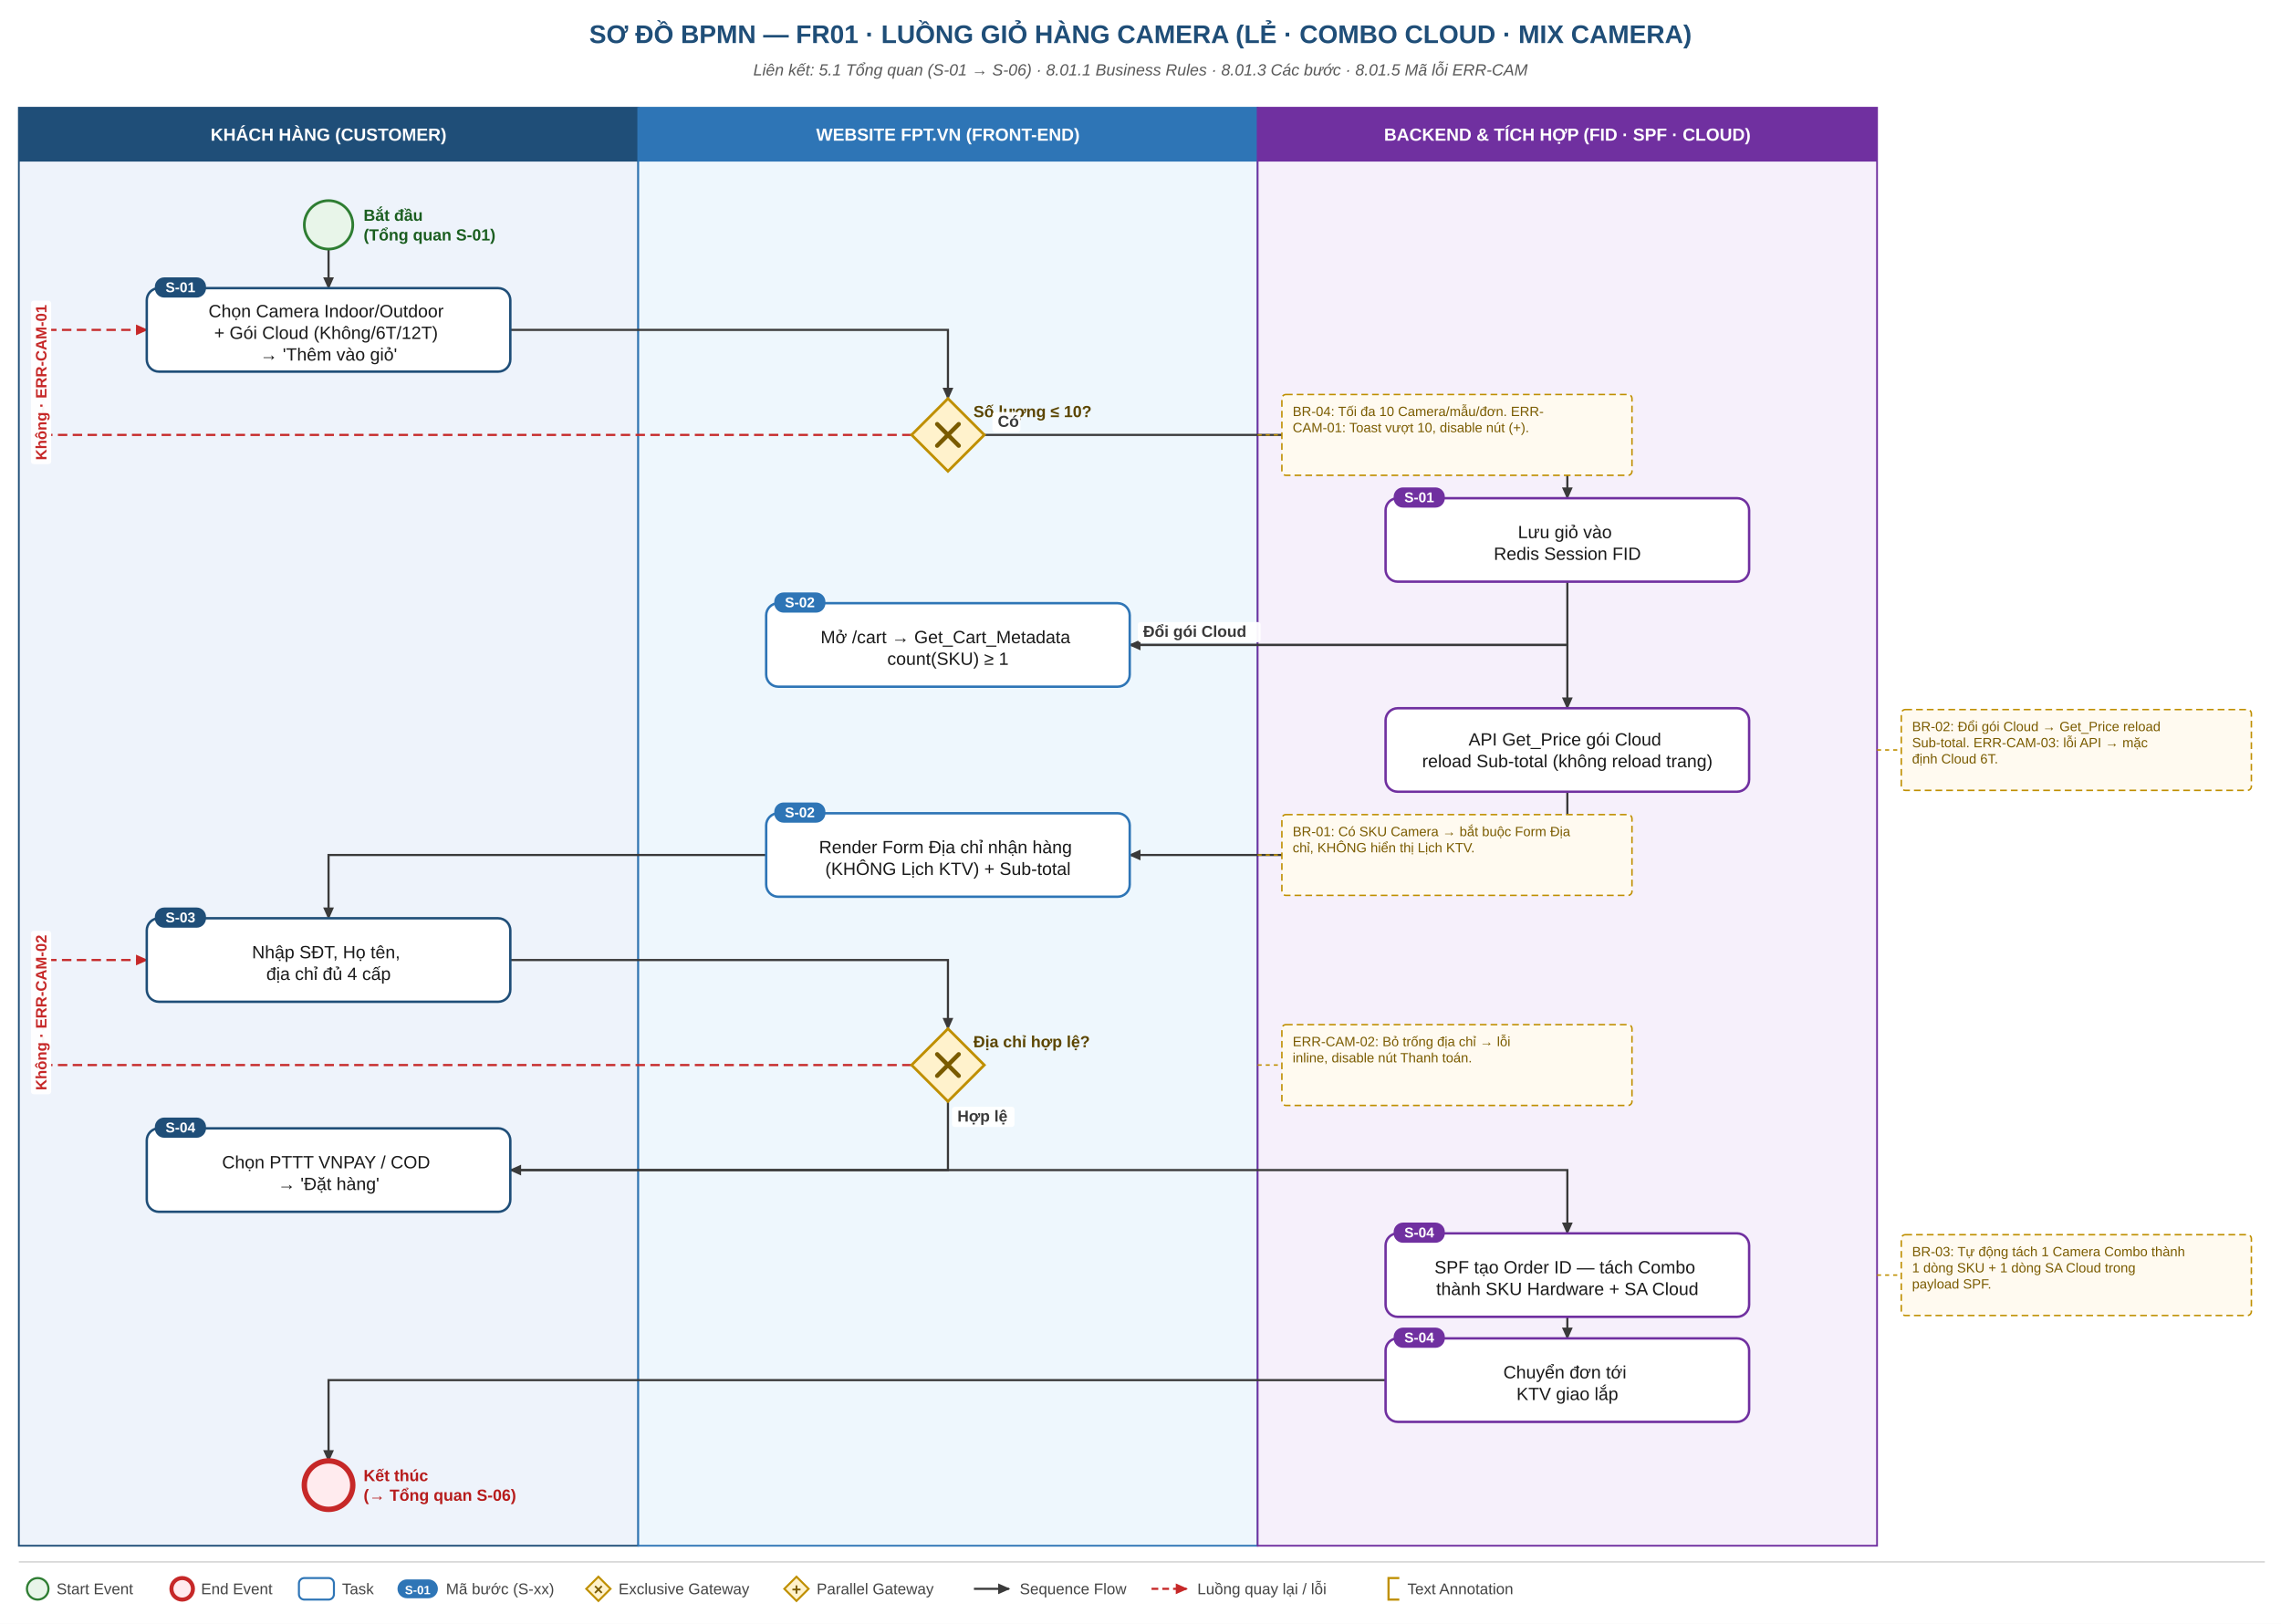
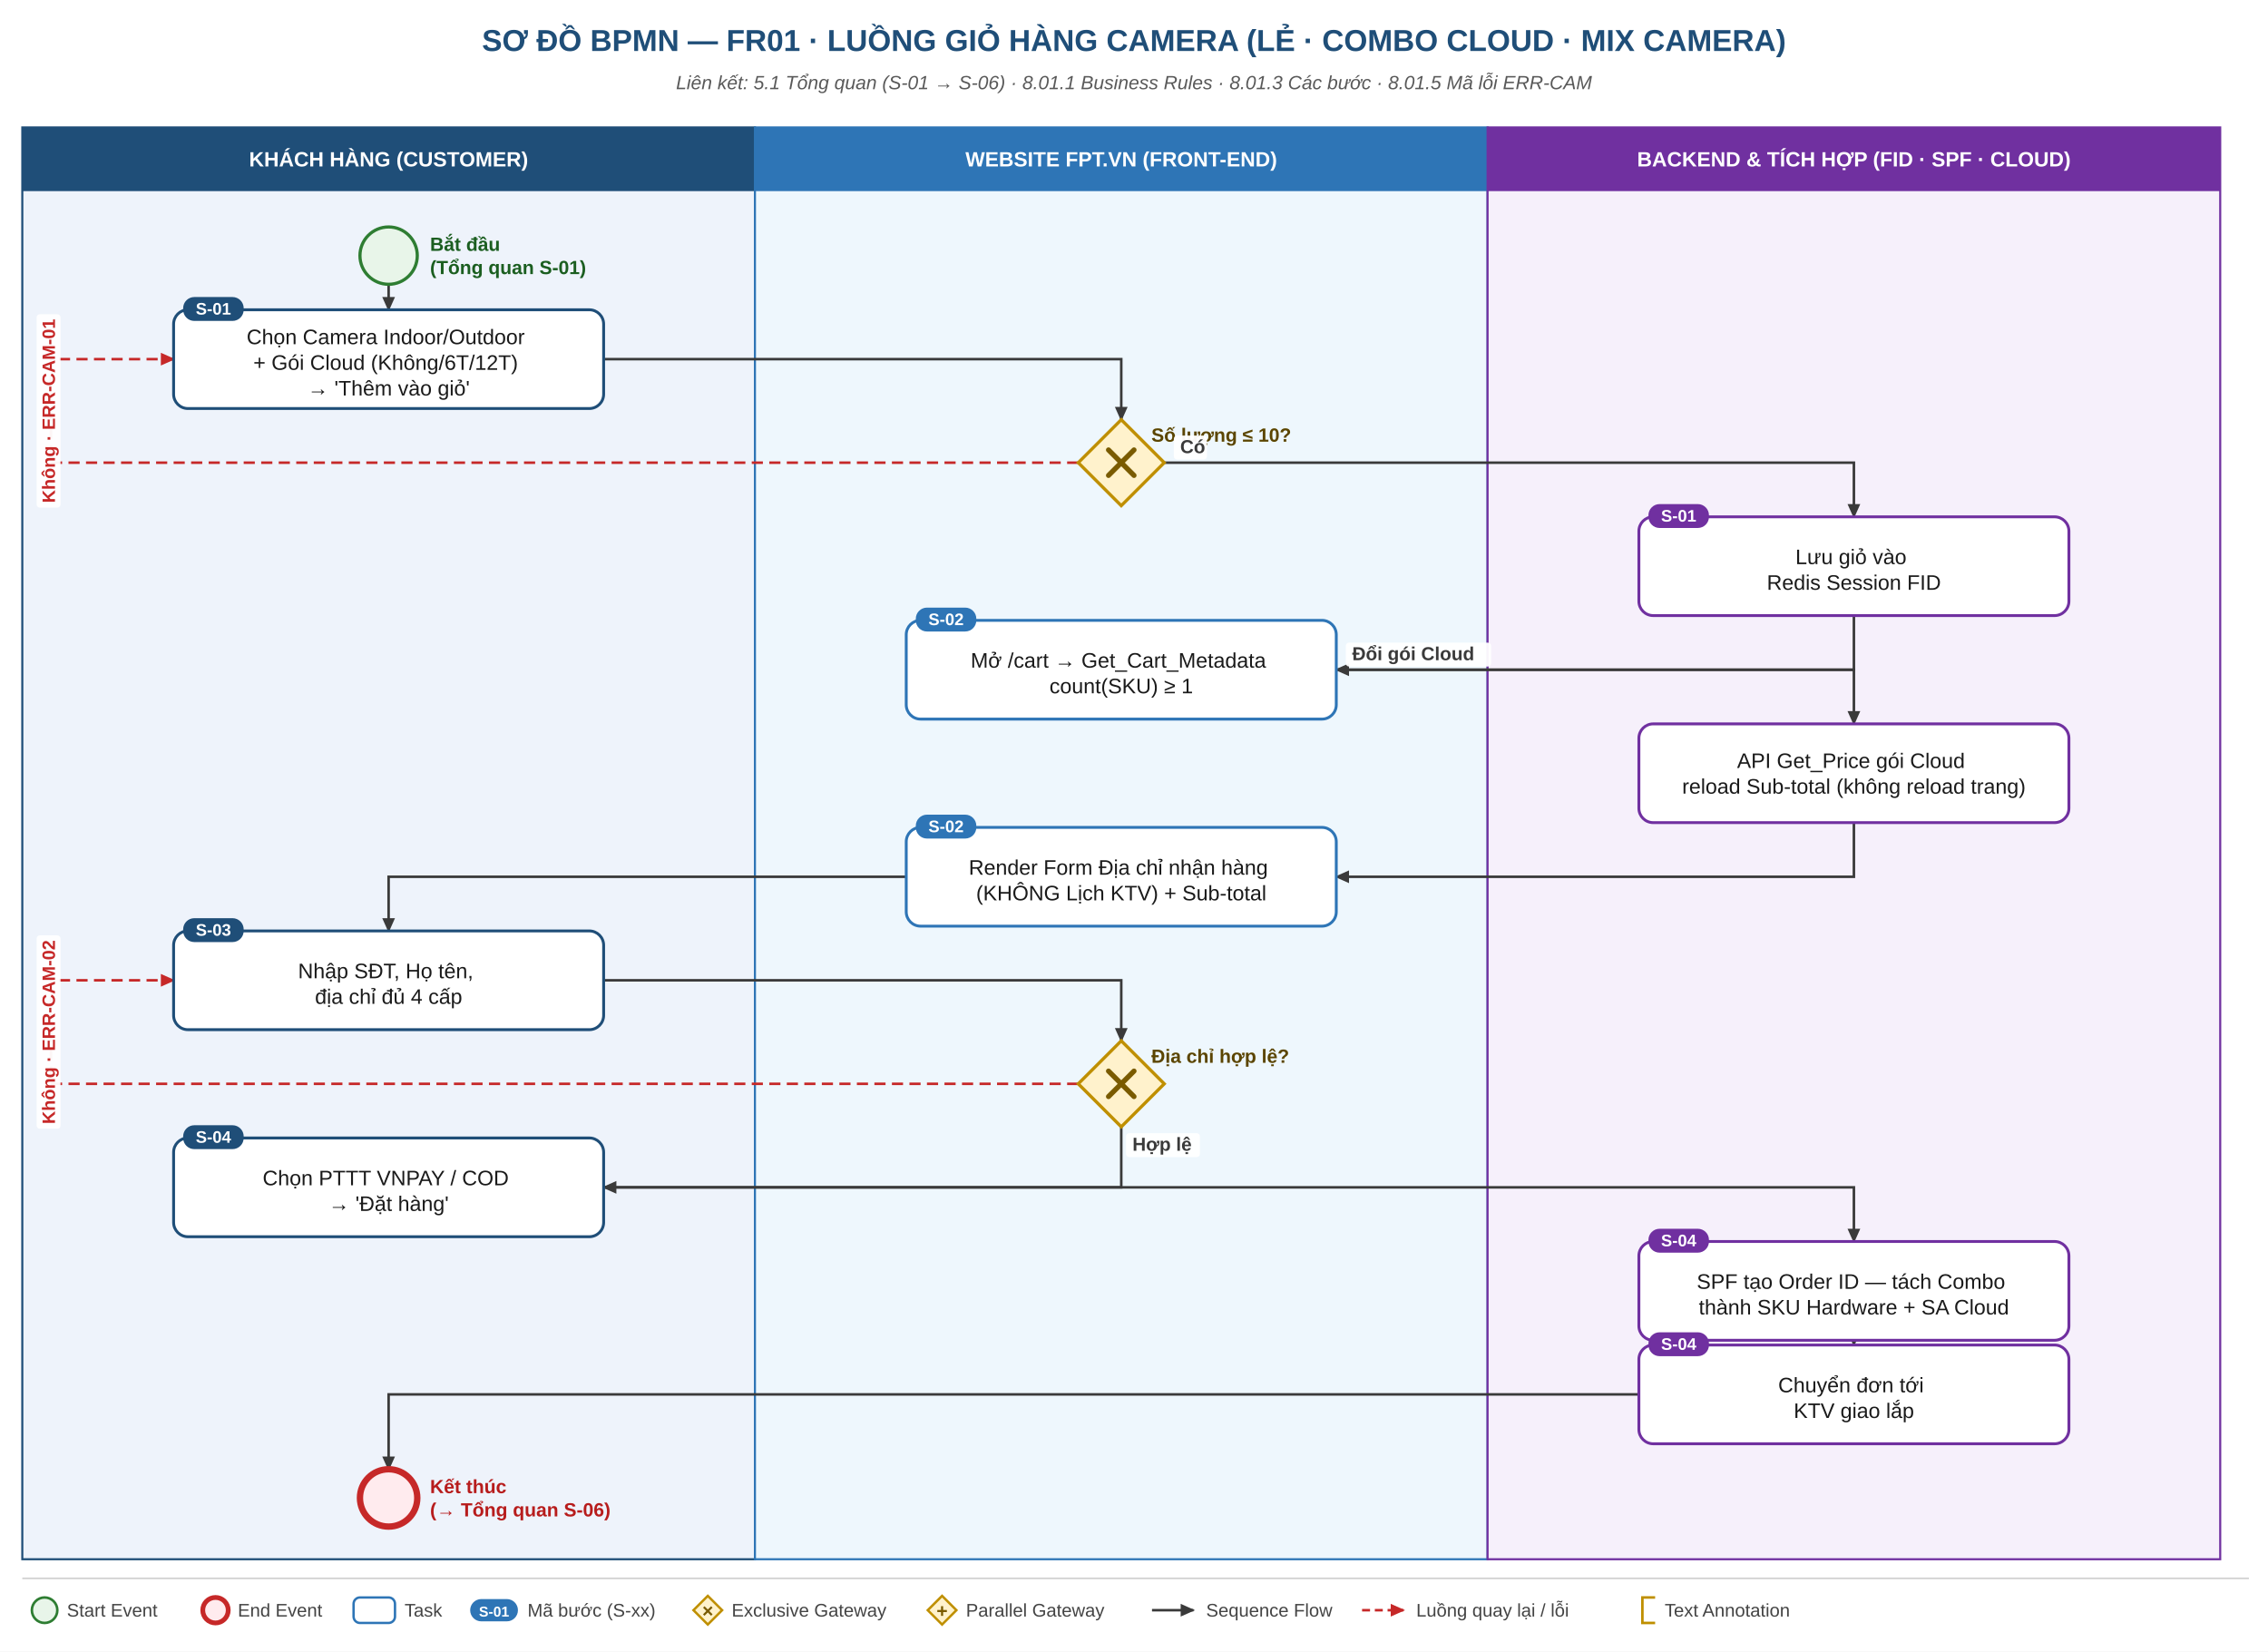
- <svg xmlns="http://www.w3.org/2000/svg" width="1694" height="1206" viewBox="0 0 1694 1206" font-family="Arial, Helvetica, sans-serif">
-   <rect width="1694" height="1206" fill="#ffffff" />
+ <svg xmlns="http://www.w3.org/2000/svg" width="1424" height="1037" viewBox="0 0 1424 1037" font-family="Arial, Helvetica, sans-serif">
+   <rect width="1424" height="1037" fill="#ffffff" />
  <defs>
    <marker id="a" markerWidth="10" markerHeight="10" refX="8" refY="4" orient="auto" markerUnits="userSpaceOnUse">
      <path d="M0,0 L9,4 L0,8 Z" fill="#3a3a3a" />
    </marker>
    <marker id="ar" markerWidth="10" markerHeight="10" refX="8" refY="4" orient="auto" markerUnits="userSpaceOnUse">
      <path d="M0,0 L9,4 L0,8 Z" fill="#c62828" />
    </marker>
  </defs>
-   <text x="847.0" y="32" font-size="19" font-weight="bold" fill="#1f4e78" text-anchor="middle">SƠ ĐỒ BPMN — FR01 · LUỒNG GIỎ HÀNG CAMERA (LẺ · COMBO CLOUD · MIX CAMERA)</text>
-   <text x="847.0" y="56" font-size="12" fill="#595959" font-style="italic" text-anchor="middle">Liên kết: 5.1 Tổng quan (S-01 → S-06) · 8.01.1 Business Rules · 8.01.3 Các bước · 8.01.5 Mã lỗi ERR-CAM</text>
-   <rect x="14" y="80" width="460" height="1068" fill="#eef3fb" stroke="#1f4e78" stroke-width="1.3" />
+   <text x="712.0" y="32" font-size="19" font-weight="bold" fill="#1f4e78" text-anchor="middle">SƠ ĐỒ BPMN — FR01 · LUỒNG GIỎ HÀNG CAMERA (LẺ · COMBO CLOUD · MIX CAMERA)</text>
+   <text x="712.0" y="56" font-size="12" fill="#595959" font-style="italic" text-anchor="middle">Liên kết: 5.1 Tổng quan (S-01 → S-06) · 8.01.1 Business Rules · 8.01.3 Các bước · 8.01.5 Mã lỗi ERR-CAM</text>
+   <rect x="14" y="80" width="460" height="899" fill="#eef3fb" stroke="#1f4e78" stroke-width="1.3" />
  <rect x="14" y="80" width="460" height="40" fill="#1f4e78" />
  <text x="244.0" y="104.5" font-size="13" font-weight="bold" fill="#fff" text-anchor="middle">KHÁCH HÀNG (CUSTOMER)</text>
-   <rect x="474" y="80" width="460" height="1068" fill="#eef7fd" stroke="#2e75b6" stroke-width="1.3" />
+   <rect x="474" y="80" width="460" height="899" fill="#eef7fd" stroke="#2e75b6" stroke-width="1.3" />
  <rect x="474" y="80" width="460" height="40" fill="#2e75b6" />
  <text x="704.0" y="104.5" font-size="13" font-weight="bold" fill="#fff" text-anchor="middle">WEBSITE FPT.VN (FRONT-END)</text>
-   <rect x="934" y="80" width="460" height="1068" fill="#f6f0fb" stroke="#7030a0" stroke-width="1.3" />
+   <rect x="934" y="80" width="460" height="899" fill="#f6f0fb" stroke="#7030a0" stroke-width="1.3" />
  <rect x="934" y="80" width="460" height="40" fill="#7030a0" />
  <text x="1164.0" y="104.5" font-size="13" font-weight="bold" fill="#fff" text-anchor="middle">BACKEND &amp; TÍCH HỢP (FID · SPF · CLOUD)</text>
-   <path d="M244.0,185.0 L244.0,214.0" fill="none" stroke="#3a3a3a" stroke-width="1.6" marker-end="url(#a)" />
-   <path d="M379.0,245.0 L704.0,245.0 L704.0,296.0" fill="none" stroke="#3a3a3a" stroke-width="1.6" marker-end="url(#a)" />
-   <path d="M731.0,323.0 L1164.0,323.0 L1164.0,370.0" fill="none" stroke="#3a3a3a" stroke-width="1.6" marker-end="url(#a)" />
-   <path d="M677.0,323.0 L32.0,323.0 L32.0,245.0 L109.0,245.0" fill="none" stroke="#c62828" stroke-width="1.6" stroke-dasharray="7,4" marker-end="url(#ar)" />
-   <path d="M1164.0,432.0 L1164.0,479.0 L839.0,479.0" fill="none" stroke="#3a3a3a" stroke-width="1.6" marker-end="url(#a)" />
-   <path d="M839.0,479.0 L1164.0,479.0 L1164.0,526.0" fill="none" stroke="#3a3a3a" stroke-width="1.6" marker-end="url(#a)" />
-   <path d="M1164.0,588.0 L1164.0,635.0 L839.0,635.0" fill="none" stroke="#3a3a3a" stroke-width="1.6" marker-end="url(#a)" />
-   <path d="M569.0,635.0 L244.0,635.0 L244.0,682.0" fill="none" stroke="#3a3a3a" stroke-width="1.6" marker-end="url(#a)" />
-   <path d="M379.0,713.0 L704.0,713.0 L704.0,764.0" fill="none" stroke="#3a3a3a" stroke-width="1.6" marker-end="url(#a)" />
-   <path d="M704.0,818.0 L704.0,869.0 L379.0,869.0" fill="none" stroke="#3a3a3a" stroke-width="1.6" marker-end="url(#a)" />
-   <path d="M677.0,791.0 L32.0,791.0 L32.0,713.0 L109.0,713.0" fill="none" stroke="#c62828" stroke-width="1.6" stroke-dasharray="7,4" marker-end="url(#ar)" />
-   <path d="M379.0,869.0 L1164.0,869.0 L1164.0,916.0" fill="none" stroke="#3a3a3a" stroke-width="1.6" marker-end="url(#a)" />
-   <path d="M1164.0,978.0 L1164.0,994.0" fill="none" stroke="#3a3a3a" stroke-width="1.6" marker-end="url(#a)" />
-   <path d="M1029.0,1025.0 L244.0,1025.0 L244.0,1085.0" fill="none" stroke="#3a3a3a" stroke-width="1.6" marker-end="url(#a)" />
-   <path d="M934,323.0 L952,323.0" stroke="#bf8f00" stroke-width="1.1" stroke-dasharray="3,3" />
-   <rect x="952" y="293.0" width="260" height="60" fill="#fffaf0" stroke="#bf8f00" stroke-width="1.1" stroke-dasharray="5,3" rx="3" />
-   <text x="960" y="309.0" font-size="10" fill="#7a5b00">BR-04: Tối đa 10 Camera/mẫu/đơn. ERR-</text>
-   <text x="960" y="321.0" font-size="10" fill="#7a5b00">CAM-01: Toast vượt 10, disable nút (+).</text>
-   <path d="M1394,557.0 L1412,557.0" stroke="#bf8f00" stroke-width="1.1" stroke-dasharray="3,3" />
-   <rect x="1412" y="527.0" width="260" height="60" fill="#fffaf0" stroke="#bf8f00" stroke-width="1.1" stroke-dasharray="5,3" rx="3" />
-   <text x="1420" y="543.0" font-size="10" fill="#7a5b00">BR-02: Đổi gói Cloud → Get_Price reload</text>
-   <text x="1420" y="555.0" font-size="10" fill="#7a5b00">Sub-total. ERR-CAM-03: lỗi API → mặc</text>
-   <text x="1420" y="567.0" font-size="10" fill="#7a5b00">định Cloud 6T.</text>
-   <path d="M934,635.0 L952,635.0" stroke="#bf8f00" stroke-width="1.1" stroke-dasharray="3,3" />
-   <rect x="952" y="605.0" width="260" height="60" fill="#fffaf0" stroke="#bf8f00" stroke-width="1.1" stroke-dasharray="5,3" rx="3" />
-   <text x="960" y="621.0" font-size="10" fill="#7a5b00">BR-01: Có SKU Camera → bắt buộc Form Địa</text>
-   <text x="960" y="633.0" font-size="10" fill="#7a5b00">chỉ, KHÔNG hiển thị Lịch KTV.</text>
-   <path d="M934,791.0 L952,791.0" stroke="#bf8f00" stroke-width="1.1" stroke-dasharray="3,3" />
-   <rect x="952" y="761.0" width="260" height="60" fill="#fffaf0" stroke="#bf8f00" stroke-width="1.1" stroke-dasharray="5,3" rx="3" />
-   <text x="960" y="777.0" font-size="10" fill="#7a5b00">ERR-CAM-02: Bỏ trống địa chỉ → lỗi</text>
-   <text x="960" y="789.0" font-size="10" fill="#7a5b00">inline, disable nút Thanh toán.</text>
-   <path d="M1394,947.0 L1412,947.0" stroke="#bf8f00" stroke-width="1.1" stroke-dasharray="3,3" />
-   <rect x="1412" y="917.0" width="260" height="60" fill="#fffaf0" stroke="#bf8f00" stroke-width="1.1" stroke-dasharray="5,3" rx="3" />
-   <text x="1420" y="933.0" font-size="10" fill="#7a5b00">BR-03: Tự động tách 1 Camera Combo thành</text>
-   <text x="1420" y="945.0" font-size="10" fill="#7a5b00">1 dòng SKU + 1 dòng SA Cloud trong</text>
-   <text x="1420" y="957.0" font-size="10" fill="#7a5b00">payload SPF.</text>
-   <circle cx="244.0" cy="167.0" r="18" fill="#e8f5e9" stroke="#2e7d32" stroke-width="2" />
-   <text x="270.0" y="164.0" font-size="12" fill="#1b5e20" font-weight="bold" text-anchor="start">
+   <path d="M244.0,178.5 L244.0,194.5" fill="none" stroke="#3a3a3a" stroke-width="1.6" marker-end="url(#a)" />
+   <path d="M379.0,225.5 L704.0,225.5 L704.0,263.5" fill="none" stroke="#3a3a3a" stroke-width="1.6" marker-end="url(#a)" />
+   <path d="M731.0,290.5 L1164.0,290.5 L1164.0,324.5" fill="none" stroke="#3a3a3a" stroke-width="1.6" marker-end="url(#a)" />
+   <path d="M677.0,290.5 L32.0,290.5 L32.0,225.5 L109.0,225.5" fill="none" stroke="#c62828" stroke-width="1.6" stroke-dasharray="7,4" marker-end="url(#ar)" />
+   <path d="M1164.0,386.5 L1164.0,420.5 L839.0,420.5" fill="none" stroke="#3a3a3a" stroke-width="1.6" marker-end="url(#a)" />
+   <path d="M839.0,420.5 L1164.0,420.5 L1164.0,454.5" fill="none" stroke="#3a3a3a" stroke-width="1.6" marker-end="url(#a)" />
+   <path d="M1164.0,516.5 L1164.0,550.5 L839.0,550.5" fill="none" stroke="#3a3a3a" stroke-width="1.6" marker-end="url(#a)" />
+   <path d="M569.0,550.5 L244.0,550.5 L244.0,584.5" fill="none" stroke="#3a3a3a" stroke-width="1.6" marker-end="url(#a)" />
+   <path d="M379.0,615.5 L704.0,615.5 L704.0,653.5" fill="none" stroke="#3a3a3a" stroke-width="1.6" marker-end="url(#a)" />
+   <path d="M704.0,707.5 L704.0,745.5 L379.0,745.5" fill="none" stroke="#3a3a3a" stroke-width="1.6" marker-end="url(#a)" />
+   <path d="M677.0,680.5 L32.0,680.5 L32.0,615.5 L109.0,615.5" fill="none" stroke="#c62828" stroke-width="1.6" stroke-dasharray="7,4" marker-end="url(#ar)" />
+   <path d="M379.0,745.5 L1164.0,745.5 L1164.0,779.5" fill="none" stroke="#3a3a3a" stroke-width="1.6" marker-end="url(#a)" />
+   <path d="M1164.0,841.5 L1164.0,844.5" fill="none" stroke="#3a3a3a" stroke-width="1.6" marker-end="url(#a)" />
+   <path d="M1029.0,875.5 L244.0,875.5 L244.0,922.5" fill="none" stroke="#3a3a3a" stroke-width="1.6" marker-end="url(#a)" />
+   <circle cx="244.0" cy="160.5" r="18" fill="#e8f5e9" stroke="#2e7d32" stroke-width="2" />
+   <text x="270.0" y="157.5" font-size="12" fill="#1b5e20" font-weight="bold" text-anchor="start">
    <tspan x="270.0" dy="0.0">Bắt đầu</tspan>
    <tspan x="270.0" dy="14.6">(Tổng quan S-01)</tspan>
  </text>
-   <rect x="109.0" y="214.0" width="270" height="62" rx="9" fill="#ffffff" stroke="#1f4e78" stroke-width="1.8" />
-   <text x="244.0" y="235.6" font-size="13.2" fill="#1a1a1a" font-weight="normal" text-anchor="middle">
+   <rect x="109.0" y="194.5" width="270" height="62" rx="9" fill="#ffffff" stroke="#1f4e78" stroke-width="1.8" />
+   <text x="244.0" y="216.1" font-size="13.2" fill="#1a1a1a" font-weight="normal" text-anchor="middle">
    <tspan x="244.0" dy="0.0">Chọn Camera Indoor/Outdoor</tspan>
    <tspan x="244.0" dy="16.1">+ Gói Cloud (Không/6T/12T)</tspan>
    <tspan x="244.0" dy="16.1">→ 'Thêm vào giỏ'</tspan>
  </text>
-   <rect x="115.0" y="206.0" width="38" height="15" rx="7" fill="#1f4e78" />
-   <text x="134.0" y="217.0" font-size="10.5" font-weight="bold" fill="#fff" text-anchor="middle">S-01</text>
-   <polygon points="704.0,296.0 731.0,323.0 704.0,350.0 677.0,323.0" fill="#fff2cc" stroke="#bf8f00" stroke-width="2" />
-   <path d="M696.0,315.0 L712.0,331.0 M712.0,315.0 L696.0,331.0" stroke="#7a5b00" stroke-width="3.2" stroke-linecap="round" />
-   <text x="722.9" y="309.8" font-size="12" fill="#5b4500" font-weight="bold" text-anchor="start">
+   <rect x="115.0" y="186.5" width="38" height="15" rx="7" fill="#1f4e78" />
+   <text x="134.0" y="197.5" font-size="10.5" font-weight="bold" fill="#fff" text-anchor="middle">S-01</text>
+   <polygon points="704.0,263.5 731.0,290.5 704.0,317.5 677.0,290.5" fill="#fff2cc" stroke="#bf8f00" stroke-width="2" />
+   <path d="M696.0,282.5 L712.0,298.5 M712.0,282.5 L696.0,298.5" stroke="#7a5b00" stroke-width="3.2" stroke-linecap="round" />
+   <text x="722.9" y="277.3" font-size="12" fill="#5b4500" font-weight="bold" text-anchor="start">
    <tspan x="722.9" dy="0.0">Số lượng ≤ 10?</tspan>
  </text>
-   <rect x="1029.0" y="370.0" width="270" height="62" rx="9" fill="#ffffff" stroke="#7030a0" stroke-width="1.8" />
-   <text x="1164.0" y="399.7" font-size="13.2" fill="#1a1a1a" font-weight="normal" text-anchor="middle">
+   <rect x="1029.0" y="324.5" width="270" height="62" rx="9" fill="#ffffff" stroke="#7030a0" stroke-width="1.8" />
+   <text x="1164.0" y="354.2" font-size="13.2" fill="#1a1a1a" font-weight="normal" text-anchor="middle">
    <tspan x="1164.0" dy="0.0">Lưu giỏ vào</tspan>
    <tspan x="1164.0" dy="16.1">Redis Session FID</tspan>
  </text>
-   <rect x="1035.0" y="362.0" width="38" height="15" rx="7" fill="#7030a0" />
-   <text x="1054.0" y="373.0" font-size="10.5" font-weight="bold" fill="#fff" text-anchor="middle">S-01</text>
-   <rect x="569.0" y="448.0" width="270" height="62" rx="9" fill="#ffffff" stroke="#2e75b6" stroke-width="1.8" />
-   <text x="704.0" y="477.7" font-size="13.2" fill="#1a1a1a" font-weight="normal" text-anchor="middle">
+   <rect x="1035.0" y="316.5" width="38" height="15" rx="7" fill="#7030a0" />
+   <text x="1054.0" y="327.5" font-size="10.5" font-weight="bold" fill="#fff" text-anchor="middle">S-01</text>
+   <rect x="569.0" y="389.5" width="270" height="62" rx="9" fill="#ffffff" stroke="#2e75b6" stroke-width="1.8" />
+   <text x="704.0" y="419.2" font-size="13.2" fill="#1a1a1a" font-weight="normal" text-anchor="middle">
    <tspan x="704.0" dy="0.0">Mở /cart → Get_Cart_Metadata</tspan>
    <tspan x="704.0" dy="16.1">count(SKU) ≥ 1</tspan>
  </text>
-   <rect x="575.0" y="440.0" width="38" height="15" rx="7" fill="#2e75b6" />
-   <text x="594.0" y="451.0" font-size="10.5" font-weight="bold" fill="#fff" text-anchor="middle">S-02</text>
-   <rect x="1029.0" y="526.0" width="270" height="62" rx="9" fill="#ffffff" stroke="#7030a0" stroke-width="1.8" />
-   <text x="1164.0" y="553.7" font-size="13.2" fill="#1a1a1a" font-weight="normal" text-anchor="middle">
+   <rect x="575.0" y="381.5" width="38" height="15" rx="7" fill="#2e75b6" />
+   <text x="594.0" y="392.5" font-size="10.5" font-weight="bold" fill="#fff" text-anchor="middle">S-02</text>
+   <rect x="1029.0" y="454.5" width="270" height="62" rx="9" fill="#ffffff" stroke="#7030a0" stroke-width="1.8" />
+   <text x="1164.0" y="482.2" font-size="13.2" fill="#1a1a1a" font-weight="normal" text-anchor="middle">
    <tspan x="1164.0" dy="0.0">API Get_Price gói Cloud</tspan>
    <tspan x="1164.0" dy="16.1">reload Sub-total (không reload trang)</tspan>
  </text>
-   <rect x="569.0" y="604.0" width="270" height="62" rx="9" fill="#ffffff" stroke="#2e75b6" stroke-width="1.8" />
-   <text x="704.0" y="633.7" font-size="13.2" fill="#1a1a1a" font-weight="normal" text-anchor="middle">
+   <rect x="569.0" y="519.5" width="270" height="62" rx="9" fill="#ffffff" stroke="#2e75b6" stroke-width="1.8" />
+   <text x="704.0" y="549.2" font-size="13.2" fill="#1a1a1a" font-weight="normal" text-anchor="middle">
    <tspan x="704.0" dy="0.0">Render Form Địa chỉ nhận hàng</tspan>
    <tspan x="704.0" dy="16.1">(KHÔNG Lịch KTV) + Sub-total</tspan>
  </text>
-   <rect x="575.0" y="596.0" width="38" height="15" rx="7" fill="#2e75b6" />
-   <text x="594.0" y="607.0" font-size="10.5" font-weight="bold" fill="#fff" text-anchor="middle">S-02</text>
-   <rect x="109.0" y="682.0" width="270" height="62" rx="9" fill="#ffffff" stroke="#1f4e78" stroke-width="1.8" />
-   <text x="244.0" y="711.7" font-size="13.2" fill="#1a1a1a" font-weight="normal" text-anchor="middle">
+   <rect x="575.0" y="511.5" width="38" height="15" rx="7" fill="#2e75b6" />
+   <text x="594.0" y="522.5" font-size="10.5" font-weight="bold" fill="#fff" text-anchor="middle">S-02</text>
+   <rect x="109.0" y="584.5" width="270" height="62" rx="9" fill="#ffffff" stroke="#1f4e78" stroke-width="1.8" />
+   <text x="244.0" y="614.2" font-size="13.2" fill="#1a1a1a" font-weight="normal" text-anchor="middle">
    <tspan x="244.0" dy="0.0">Nhập SĐT, Họ tên,</tspan>
    <tspan x="244.0" dy="16.1">địa chỉ đủ 4 cấp</tspan>
  </text>
-   <rect x="115.0" y="674.0" width="38" height="15" rx="7" fill="#1f4e78" />
-   <text x="134.0" y="685.0" font-size="10.5" font-weight="bold" fill="#fff" text-anchor="middle">S-03</text>
-   <polygon points="704.0,764.0 731.0,791.0 704.0,818.0 677.0,791.0" fill="#fff2cc" stroke="#bf8f00" stroke-width="2" />
-   <path d="M696.0,783.0 L712.0,799.0 M712.0,783.0 L696.0,799.0" stroke="#7a5b00" stroke-width="3.2" stroke-linecap="round" />
-   <text x="722.9" y="777.8" font-size="12" fill="#5b4500" font-weight="bold" text-anchor="start">
+   <rect x="115.0" y="576.5" width="38" height="15" rx="7" fill="#1f4e78" />
+   <text x="134.0" y="587.5" font-size="10.5" font-weight="bold" fill="#fff" text-anchor="middle">S-03</text>
+   <polygon points="704.0,653.5 731.0,680.5 704.0,707.5 677.0,680.5" fill="#fff2cc" stroke="#bf8f00" stroke-width="2" />
+   <path d="M696.0,672.5 L712.0,688.5 M712.0,672.5 L696.0,688.5" stroke="#7a5b00" stroke-width="3.2" stroke-linecap="round" />
+   <text x="722.9" y="667.3" font-size="12" fill="#5b4500" font-weight="bold" text-anchor="start">
    <tspan x="722.9" dy="0.0">Địa chỉ hợp lệ?</tspan>
  </text>
-   <rect x="109.0" y="838.0" width="270" height="62" rx="9" fill="#ffffff" stroke="#1f4e78" stroke-width="1.8" />
-   <text x="244.0" y="867.7" font-size="13.2" fill="#1a1a1a" font-weight="normal" text-anchor="middle">
+   <rect x="109.0" y="714.5" width="270" height="62" rx="9" fill="#ffffff" stroke="#1f4e78" stroke-width="1.8" />
+   <text x="244.0" y="744.2" font-size="13.2" fill="#1a1a1a" font-weight="normal" text-anchor="middle">
    <tspan x="244.0" dy="0.0">Chọn PTTT VNPAY / COD</tspan>
    <tspan x="244.0" dy="16.1">→ 'Đặt hàng'</tspan>
  </text>
-   <rect x="115.0" y="830.0" width="38" height="15" rx="7" fill="#1f4e78" />
-   <text x="134.0" y="841.0" font-size="10.5" font-weight="bold" fill="#fff" text-anchor="middle">S-04</text>
-   <rect x="1029.0" y="916.0" width="270" height="62" rx="9" fill="#ffffff" stroke="#7030a0" stroke-width="1.8" />
-   <text x="1164.0" y="945.7" font-size="13.2" fill="#1a1a1a" font-weight="normal" text-anchor="middle">
+   <rect x="115.0" y="706.5" width="38" height="15" rx="7" fill="#1f4e78" />
+   <text x="134.0" y="717.5" font-size="10.5" font-weight="bold" fill="#fff" text-anchor="middle">S-04</text>
+   <rect x="1029.0" y="779.5" width="270" height="62" rx="9" fill="#ffffff" stroke="#7030a0" stroke-width="1.8" />
+   <text x="1164.0" y="809.2" font-size="13.2" fill="#1a1a1a" font-weight="normal" text-anchor="middle">
    <tspan x="1164.0" dy="0.0">SPF tạo Order ID — tách Combo</tspan>
    <tspan x="1164.0" dy="16.1">thành SKU Hardware + SA Cloud</tspan>
  </text>
-   <rect x="1035.0" y="908.0" width="38" height="15" rx="7" fill="#7030a0" />
-   <text x="1054.0" y="919.0" font-size="10.5" font-weight="bold" fill="#fff" text-anchor="middle">S-04</text>
-   <rect x="1029.0" y="994.0" width="270" height="62" rx="9" fill="#ffffff" stroke="#7030a0" stroke-width="1.8" />
-   <text x="1164.0" y="1023.7" font-size="13.2" fill="#1a1a1a" font-weight="normal" text-anchor="middle">
+   <rect x="1035.0" y="771.5" width="38" height="15" rx="7" fill="#7030a0" />
+   <text x="1054.0" y="782.5" font-size="10.5" font-weight="bold" fill="#fff" text-anchor="middle">S-04</text>
+   <rect x="1029.0" y="844.5" width="270" height="62" rx="9" fill="#ffffff" stroke="#7030a0" stroke-width="1.8" />
+   <text x="1164.0" y="874.2" font-size="13.2" fill="#1a1a1a" font-weight="normal" text-anchor="middle">
    <tspan x="1164.0" dy="0.0">Chuyển đơn tới</tspan>
    <tspan x="1164.0" dy="16.1">KTV giao lắp</tspan>
  </text>
-   <rect x="1035.0" y="986.0" width="38" height="15" rx="7" fill="#7030a0" />
-   <text x="1054.0" y="997.0" font-size="10.5" font-weight="bold" fill="#fff" text-anchor="middle">S-04</text>
-   <circle cx="244.0" cy="1103.0" r="18" fill="#ffebee" stroke="#c62828" stroke-width="4" />
-   <text x="270.0" y="1100.0" font-size="12" fill="#b71c1c" font-weight="bold" text-anchor="start">
+   <rect x="1035.0" y="836.5" width="38" height="15" rx="7" fill="#7030a0" />
+   <text x="1054.0" y="847.5" font-size="10.5" font-weight="bold" fill="#fff" text-anchor="middle">S-04</text>
+   <circle cx="244.0" cy="940.5" r="18" fill="#ffebee" stroke="#c62828" stroke-width="4" />
+   <text x="270.0" y="937.5" font-size="12" fill="#b71c1c" font-weight="bold" text-anchor="start">
    <tspan x="270.0" dy="0.0">Kết thúc</tspan>
    <tspan x="270.0" dy="14.6">(→ Tổng quan S-06)</tspan>
  </text>
-   <rect x="737.0" y="306.0" width="20.8" height="15" fill="#ffffff" opacity="0.95" rx="2" />
-   <text x="741.0" y="317.0" font-size="11.8" font-weight="bold" fill="#3a3a3a" text-anchor="start">Có</text>
-   <g transform="rotate(-90 32.0 284.0)">
-     <rect x="-28.7" y="275.0" width="121.4" height="15" fill="#fff" opacity="0.95" rx="2" />
-     <text x="32.0" y="286.5" font-size="11.3" font-weight="bold" fill="#c62828" text-anchor="middle">Không · ERR-CAM-01</text>
+   <rect x="737.0" y="273.5" width="20.8" height="15" fill="#ffffff" opacity="0.95" rx="2" />
+   <text x="741.0" y="284.5" font-size="11.8" font-weight="bold" fill="#3a3a3a" text-anchor="start">Có</text>
+   <g transform="rotate(-90 32.0 258.0)">
+     <rect x="-28.7" y="249.0" width="121.4" height="15" fill="#fff" opacity="0.95" rx="2" />
+     <text x="32.0" y="260.5" font-size="11.3" font-weight="bold" fill="#c62828" text-anchor="middle">Không · ERR-CAM-01</text>
  </g>
-   <rect x="845.0" y="462.0" width="91.2" height="15" fill="#ffffff" opacity="0.95" rx="2" />
-   <text x="849.0" y="473.0" font-size="11.8" font-weight="bold" fill="#3a3a3a" text-anchor="start">Đổi gói Cloud</text>
-   <rect x="707.0" y="822.0" width="46.4" height="15" fill="#ffffff" opacity="0.95" rx="2" />
-   <text x="711.0" y="833.0" font-size="11.8" font-weight="bold" fill="#3a3a3a" text-anchor="start">Hợp lệ</text>
-   <g transform="rotate(-90 32.0 752.0)">
-     <rect x="-28.7" y="743.0" width="121.4" height="15" fill="#fff" opacity="0.95" rx="2" />
-     <text x="32.0" y="754.5" font-size="11.3" font-weight="bold" fill="#c62828" text-anchor="middle">Không · ERR-CAM-02</text>
+   <rect x="845.0" y="403.5" width="91.2" height="15" fill="#ffffff" opacity="0.95" rx="2" />
+   <text x="849.0" y="414.5" font-size="11.8" font-weight="bold" fill="#3a3a3a" text-anchor="start">Đổi gói Cloud</text>
+   <rect x="707.0" y="711.5" width="46.4" height="15" fill="#ffffff" opacity="0.95" rx="2" />
+   <text x="711.0" y="722.5" font-size="11.8" font-weight="bold" fill="#3a3a3a" text-anchor="start">Hợp lệ</text>
+   <g transform="rotate(-90 32.0 648.0)">
+     <rect x="-28.7" y="639.0" width="121.4" height="15" fill="#fff" opacity="0.95" rx="2" />
+     <text x="32.0" y="650.5" font-size="11.3" font-weight="bold" fill="#c62828" text-anchor="middle">Không · ERR-CAM-02</text>
  </g>
-   <line x1="14" y1="1160.0" x2="1682" y2="1160.0" stroke="#d0d0d0" />
-   <circle cx="28" cy="1180.0" r="8" fill="#e8f5e9" stroke="#2e7d32" stroke-width="1.6" />
-   <text x="42" y="1184.0" font-size="11.5" fill="#444">Start Event</text>
-   <circle cx="135.3" cy="1180.0" r="8" fill="#ffebee" stroke="#c62828" stroke-width="3" />
-   <text x="149.3" y="1184.0" font-size="11.5" fill="#444">End Event</text>
-   <rect x="222.0" y="1172.0" width="26" height="16" rx="4" fill="#fff" stroke="#2e75b6" stroke-width="1.5" />
-   <text x="254.0" y="1184.0" font-size="11.5" fill="#444">Task</text>
-   <rect x="295.2" y="1173.0" width="30" height="14" rx="7" fill="#2e75b6" />
-   <text x="310.2" y="1184.0" font-size="9" font-weight="bold" fill="#fff" text-anchor="middle">S-01</text>
-   <text x="331.2" y="1184.0" font-size="11.5" fill="#444">Mã bước (S-xx)</text>
-   <polygon points="444.4,1171.0 453.4,1180.0 444.4,1189.0 435.4,1180.0" fill="#fff2cc" stroke="#bf8f00" stroke-width="1.5" />
-   <text x="444.4" y="1184.5" font-size="12" font-weight="bold" fill="#7a5b00" text-anchor="middle">×</text>
-   <text x="459.4" y="1184.0" font-size="11.5" fill="#444">Exclusive Gateway</text>
-   <polygon points="591.5,1171.0 600.5,1180.0 591.5,1189.0 582.5,1180.0" fill="#fff2cc" stroke="#bf8f00" stroke-width="1.5" />
-   <text x="591.5" y="1184.5" font-size="12" font-weight="bold" fill="#7a5b00" text-anchor="middle">+</text>
-   <text x="606.5" y="1184.0" font-size="11.5" fill="#444">Parallel Gateway</text>
-   <path d="M723.3,1180.0 L749.3,1180.0" stroke="#3a3a3a" stroke-width="1.6" marker-end="url(#a)" />
-   <text x="757.3" y="1184.0" font-size="11.5" fill="#444">Sequence Flow</text>
-   <path d="M855.2,1180.0 L881.2,1180.0" stroke="#c62828" stroke-width="1.6" stroke-dasharray="5,3" marker-end="url(#ar)" />
-   <text x="889.2" y="1184.0" font-size="11.5" fill="#444">Luồng quay lại / lỗi</text>
-   <path d="M1039.2,1172.0 L1031.2,1172.0 L1031.2,1188.0 L1039.2,1188.0" fill="none" stroke="#bf8f00" stroke-width="1.6" />
-   <text x="1045.2" y="1184.0" font-size="11.5" fill="#444">Text Annotation</text>
+   <line x1="14" y1="991.0" x2="1412" y2="991.0" stroke="#d0d0d0" />
+   <circle cx="28" cy="1011.0" r="8" fill="#e8f5e9" stroke="#2e7d32" stroke-width="1.6" />
+   <text x="42" y="1015.0" font-size="11.5" fill="#444">Start Event</text>
+   <circle cx="135.3" cy="1011.0" r="8" fill="#ffebee" stroke="#c62828" stroke-width="3" />
+   <text x="149.3" y="1015.0" font-size="11.5" fill="#444">End Event</text>
+   <rect x="222.0" y="1003.0" width="26" height="16" rx="4" fill="#fff" stroke="#2e75b6" stroke-width="1.5" />
+   <text x="254.0" y="1015.0" font-size="11.5" fill="#444">Task</text>
+   <rect x="295.2" y="1004.0" width="30" height="14" rx="7" fill="#2e75b6" />
+   <text x="310.2" y="1015.0" font-size="9" font-weight="bold" fill="#fff" text-anchor="middle">S-01</text>
+   <text x="331.2" y="1015.0" font-size="11.5" fill="#444">Mã bước (S-xx)</text>
+   <polygon points="444.4,1002.0 453.4,1011.0 444.4,1020.0 435.4,1011.0" fill="#fff2cc" stroke="#bf8f00" stroke-width="1.5" />
+   <text x="444.4" y="1015.5" font-size="12" font-weight="bold" fill="#7a5b00" text-anchor="middle">×</text>
+   <text x="459.4" y="1015.0" font-size="11.5" fill="#444">Exclusive Gateway</text>
+   <polygon points="591.5,1002.0 600.5,1011.0 591.5,1020.0 582.5,1011.0" fill="#fff2cc" stroke="#bf8f00" stroke-width="1.5" />
+   <text x="591.5" y="1015.5" font-size="12" font-weight="bold" fill="#7a5b00" text-anchor="middle">+</text>
+   <text x="606.5" y="1015.0" font-size="11.5" fill="#444">Parallel Gateway</text>
+   <path d="M723.3,1011.0 L749.3,1011.0" stroke="#3a3a3a" stroke-width="1.6" marker-end="url(#a)" />
+   <text x="757.3" y="1015.0" font-size="11.5" fill="#444">Sequence Flow</text>
+   <path d="M855.2,1011.0 L881.2,1011.0" stroke="#c62828" stroke-width="1.6" stroke-dasharray="5,3" marker-end="url(#ar)" />
+   <text x="889.2" y="1015.0" font-size="11.5" fill="#444">Luồng quay lại / lỗi</text>
+   <path d="M1039.2,1003.0 L1031.2,1003.0 L1031.2,1019.0 L1039.2,1019.0" fill="none" stroke="#bf8f00" stroke-width="1.6" />
+   <text x="1045.2" y="1015.0" font-size="11.5" fill="#444">Text Annotation</text>
</svg>
